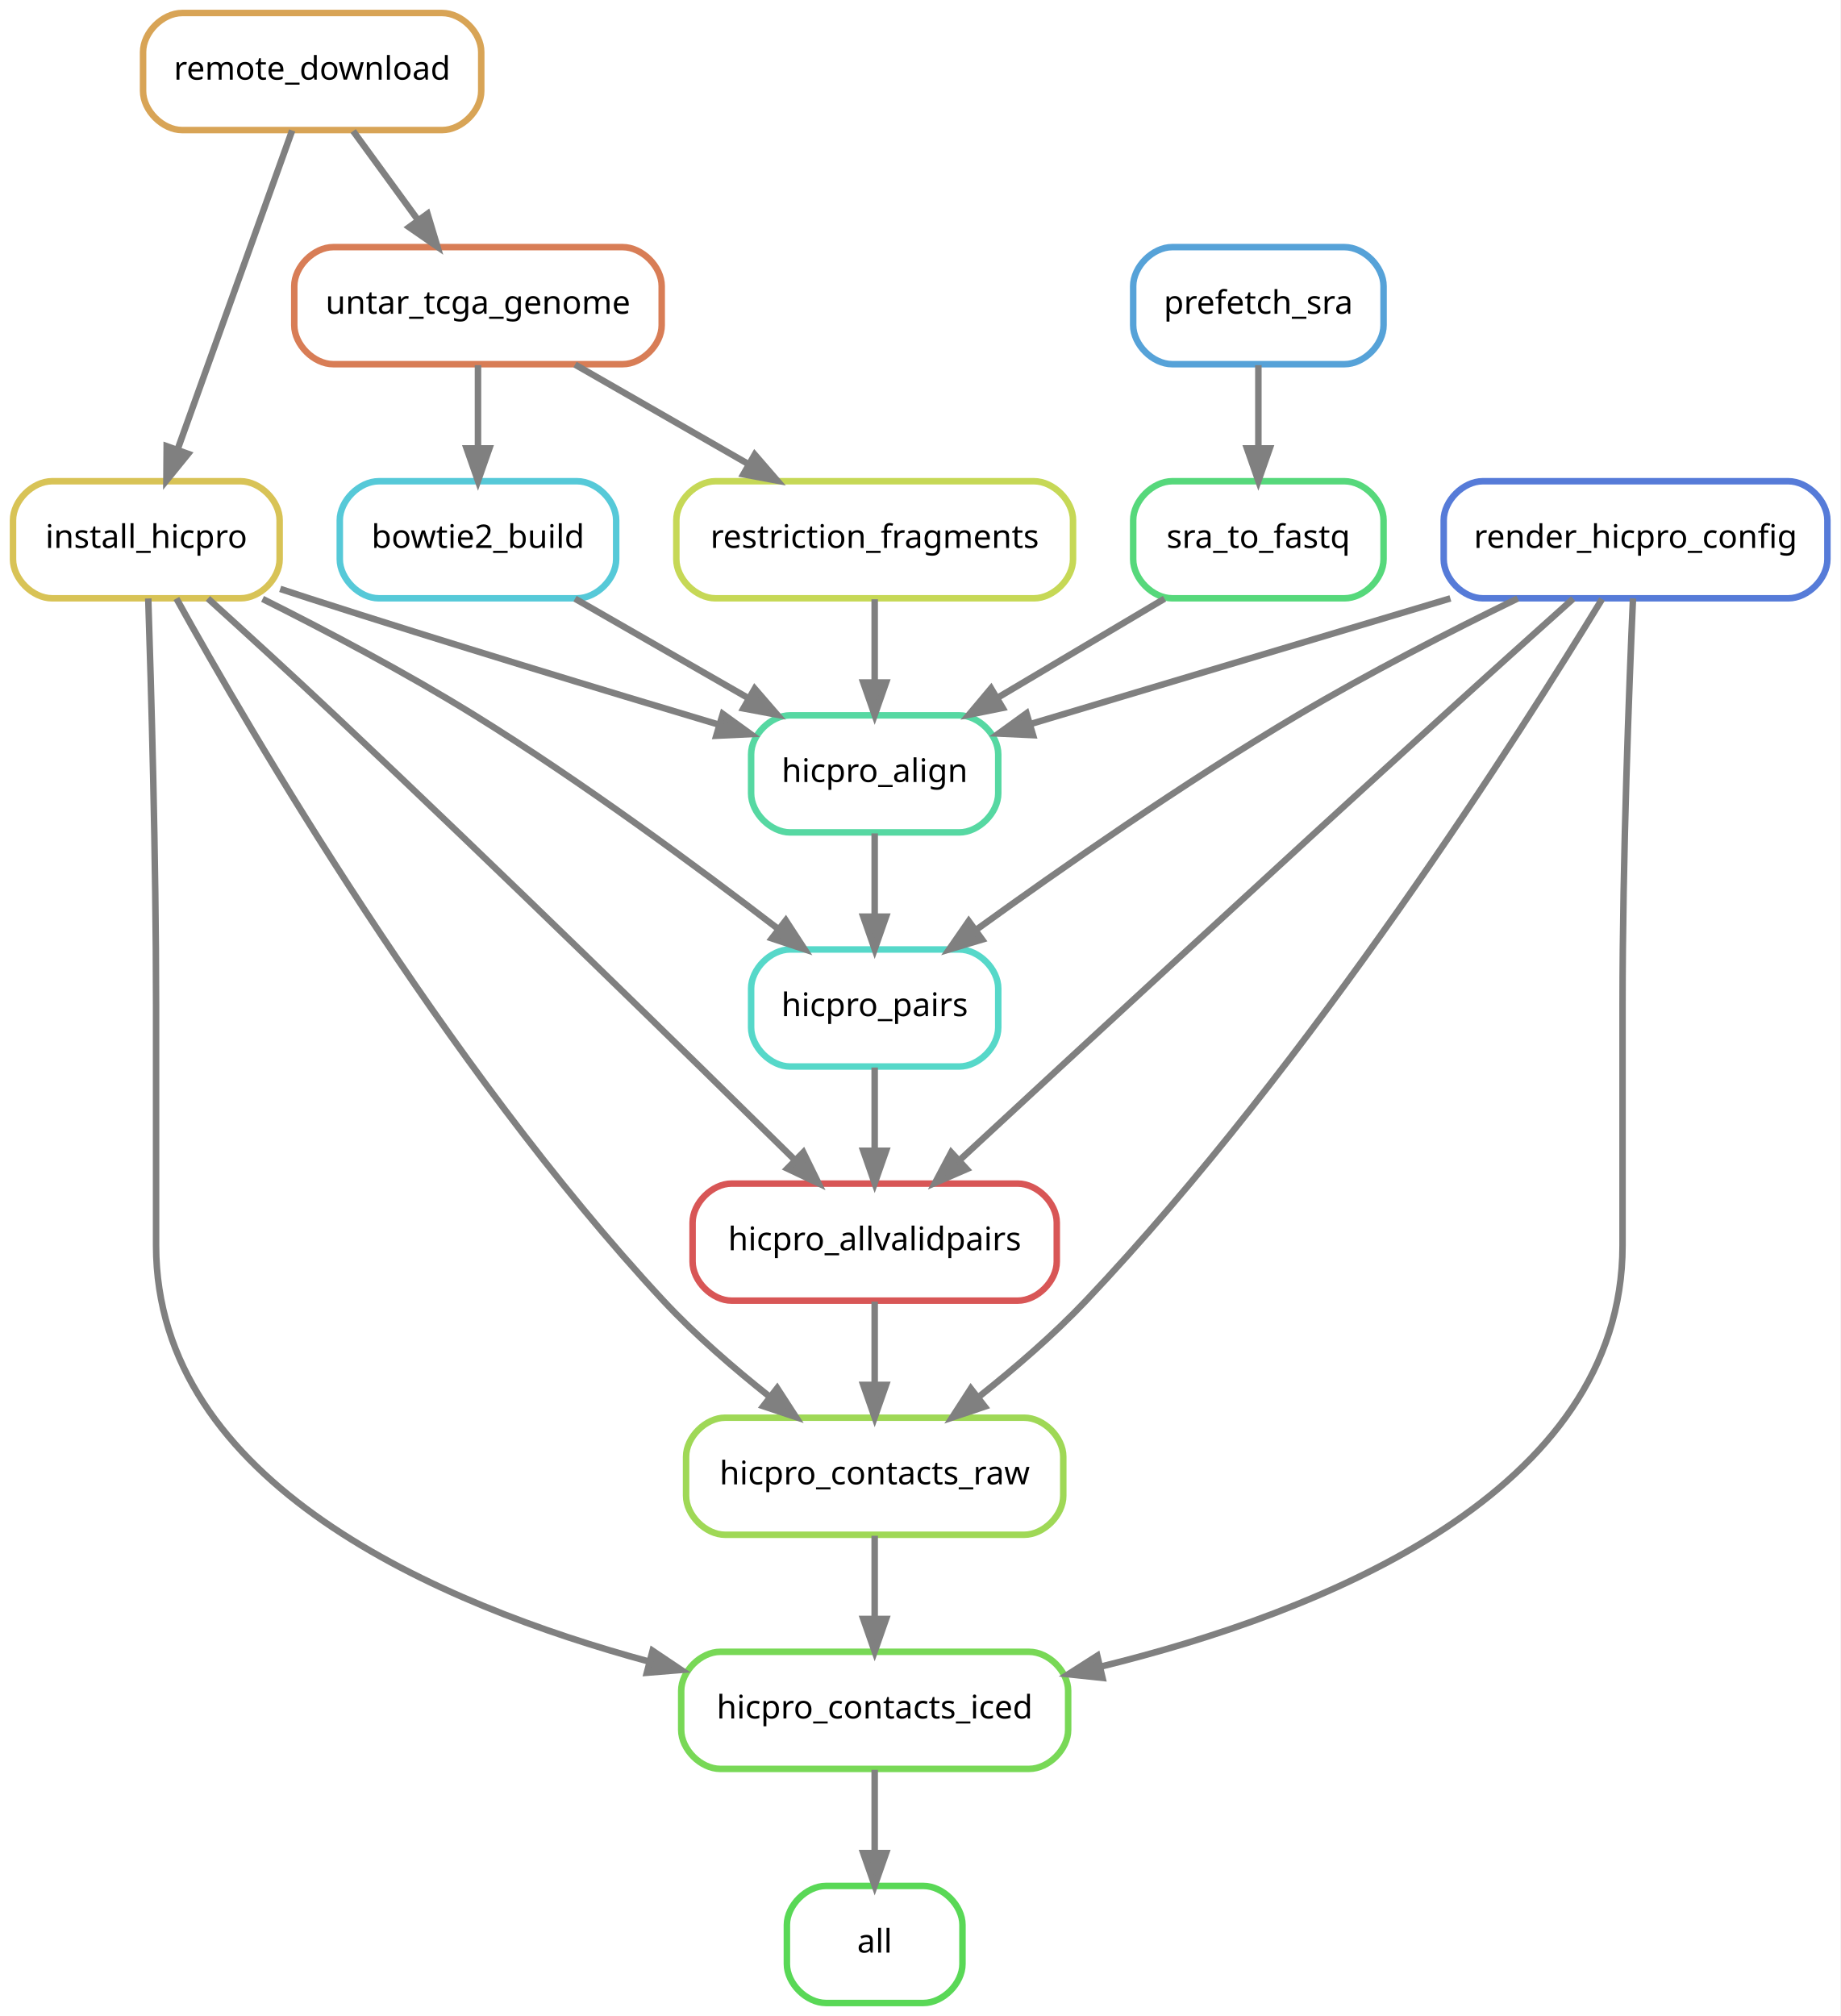
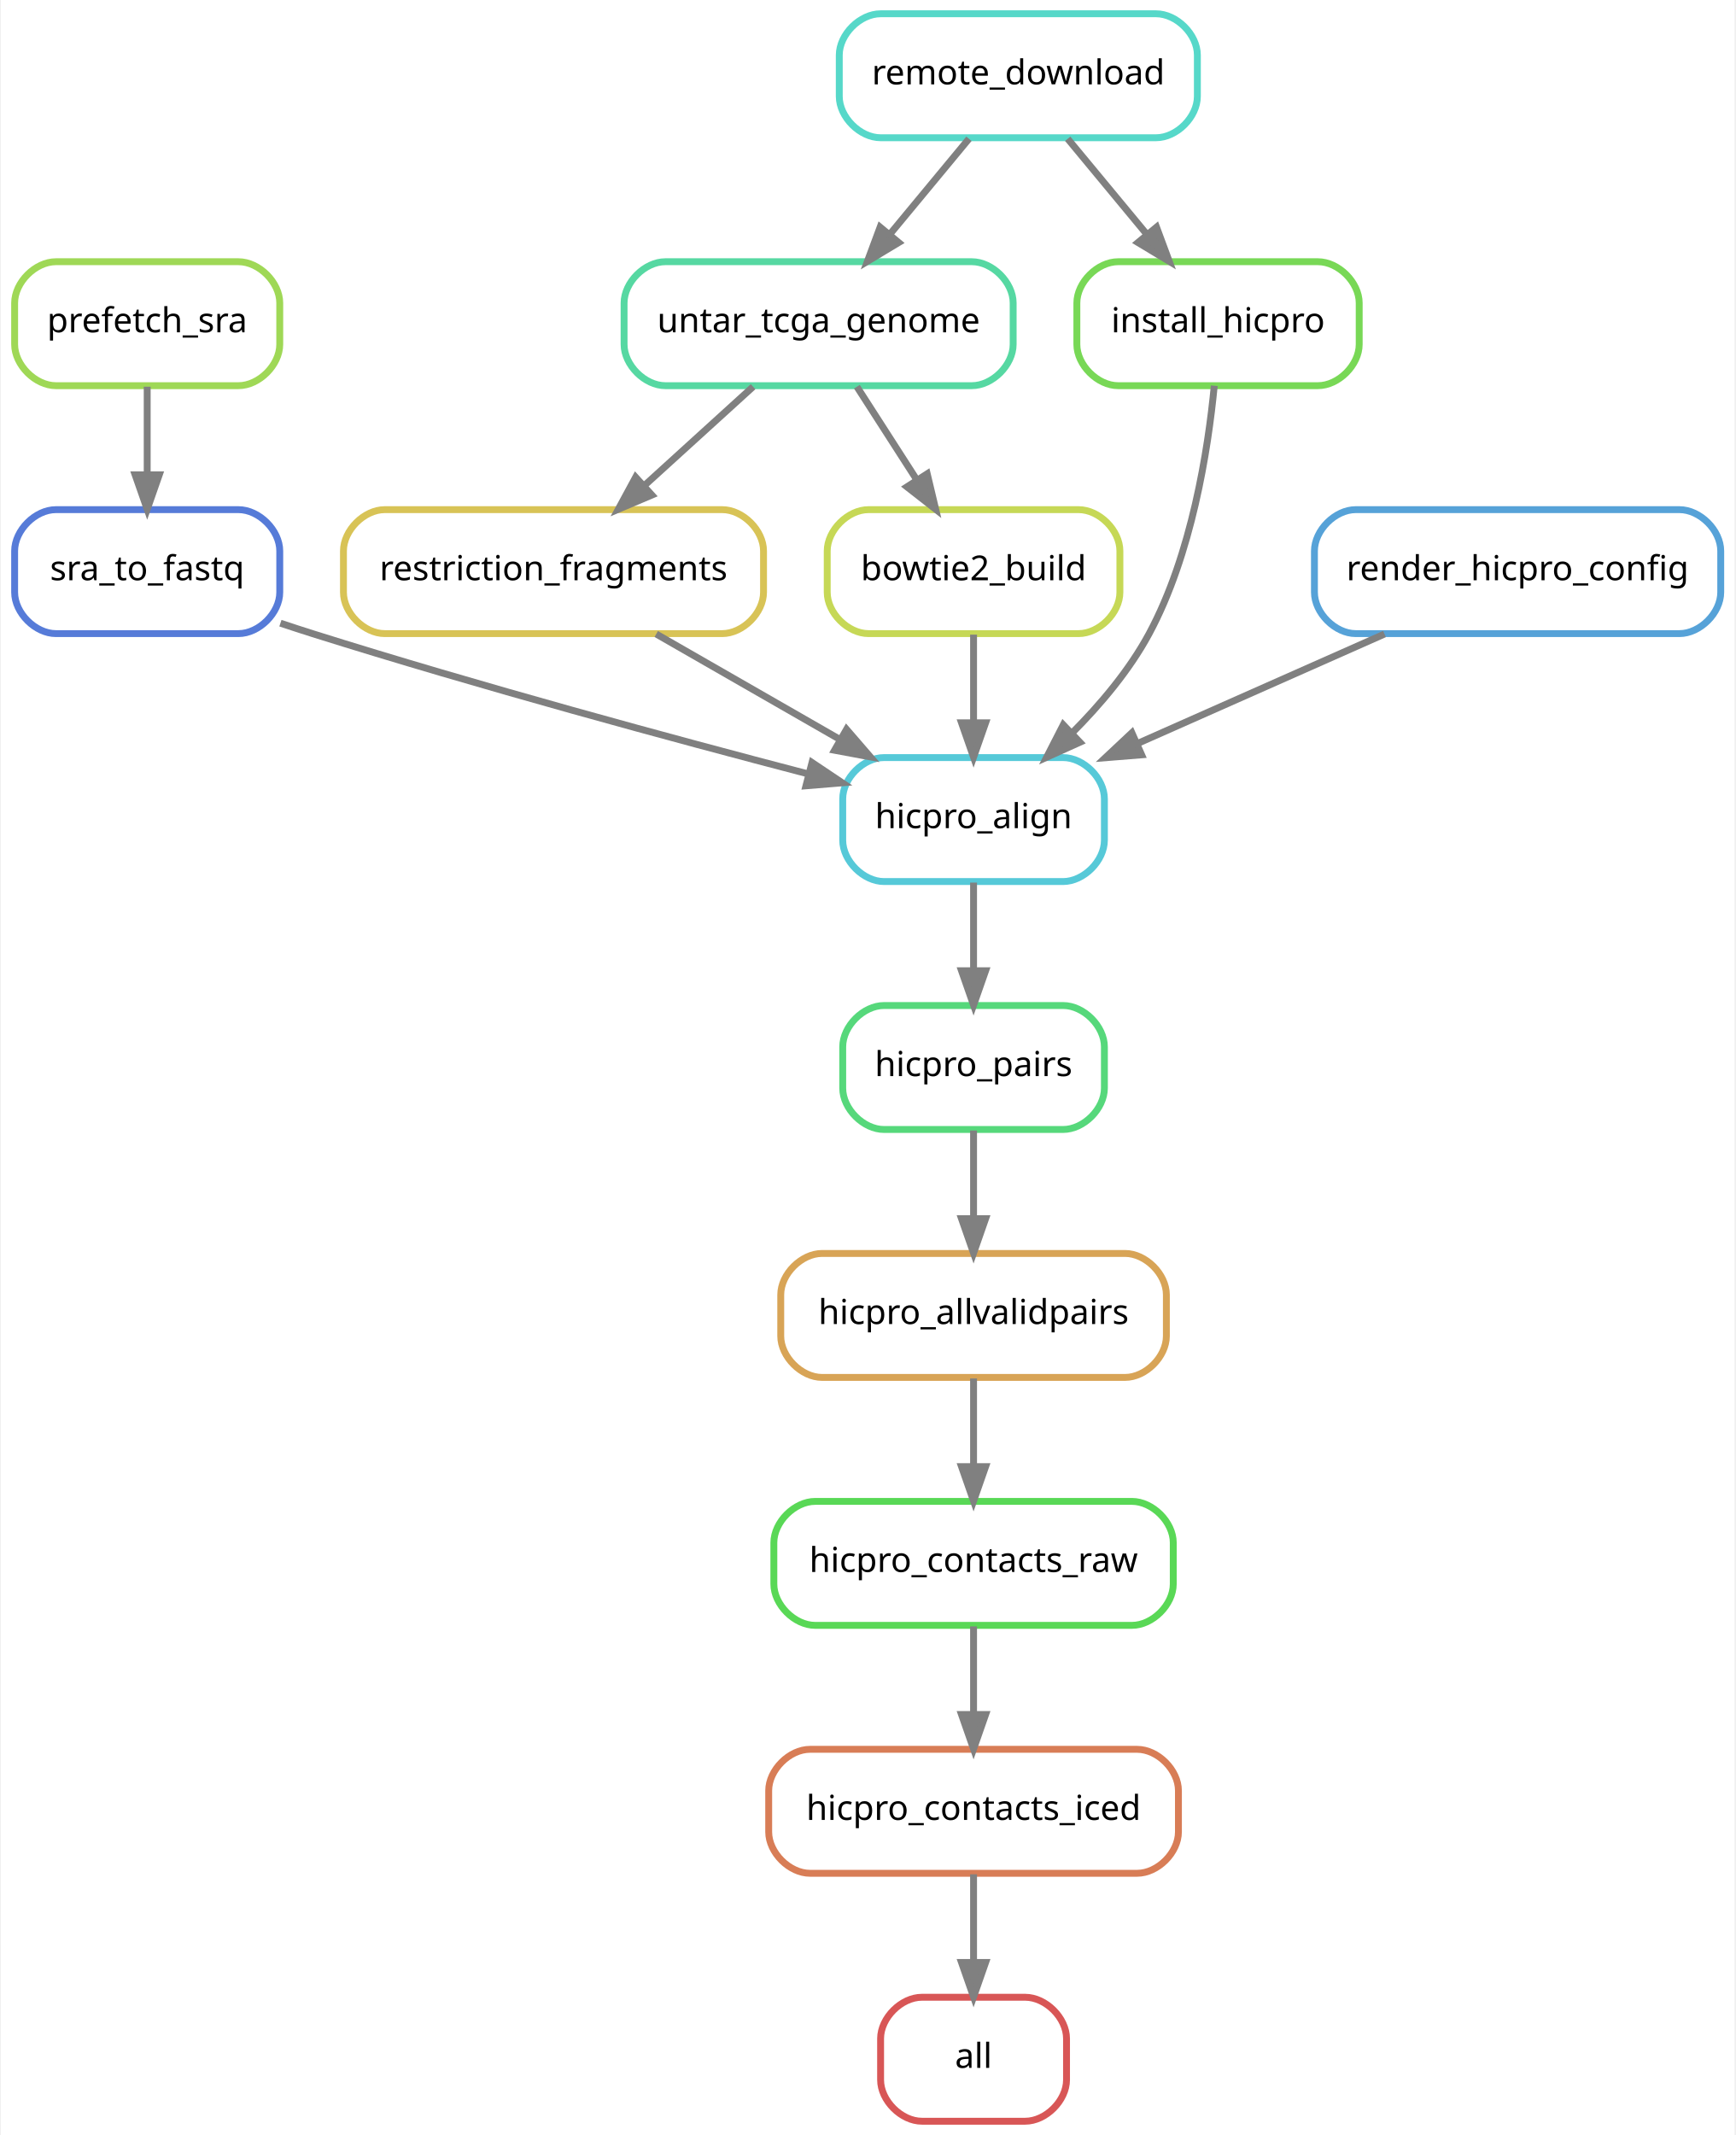
- <svg xmlns="http://www.w3.org/2000/svg" width="566pt" height="620pt" viewBox="0.00 0.00 566.00 620.00">
+ <svg xmlns="http://www.w3.org/2000/svg" width="504pt" height="620pt" viewBox="0.00 0.00 503.50 620.00">
  <g id="graph0" class="graph" transform="scale(1 1) rotate(0) translate(4 616)">
-     <polygon fill="white" stroke="transparent" points="-4,4 -4,-616 562,-616 562,4 -4,4" />
+     <polygon fill="white" stroke="transparent" points="-4,4 -4,-616 499.5,-616 499.5,4 -4,4" />
    <g id="node1" class="node">
-       <path fill="none" stroke="#59d856" stroke-width="2" d="M280,-36C280,-36 250,-36 250,-36 244,-36 238,-30 238,-24 238,-24 238,-12 238,-12 238,-6 244,0 250,0 250,0 280,0 280,0 286,0 292,-6 292,-12 292,-12 292,-24 292,-24 292,-30 286,-36 280,-36" />
-       <text text-anchor="middle" x="265" y="-15.5" font-family="sans" font-size="10.00">all</text>
+       <path fill="none" stroke="#d85656" stroke-width="2" d="M293.5,-36C293.5,-36 263.5,-36 263.5,-36 257.5,-36 251.5,-30 251.5,-24 251.5,-24 251.5,-12 251.5,-12 251.5,-6 257.5,0 263.5,0 263.5,0 293.5,0 293.5,0 299.5,0 305.5,-6 305.5,-12 305.5,-12 305.5,-24 305.5,-24 305.5,-30 299.5,-36 293.5,-36" />
+       <text text-anchor="middle" x="278.5" y="-15.5" font-family="sans" font-size="10.00">all</text>
    </g>
    <g id="node2" class="node">
-       <path fill="none" stroke="#78d856" stroke-width="2" d="M312.5,-108C312.5,-108 217.5,-108 217.5,-108 211.5,-108 205.5,-102 205.5,-96 205.5,-96 205.5,-84 205.5,-84 205.5,-78 211.5,-72 217.5,-72 217.5,-72 312.5,-72 312.5,-72 318.5,-72 324.5,-78 324.5,-84 324.5,-84 324.5,-96 324.5,-96 324.5,-102 318.5,-108 312.5,-108" />
-       <text text-anchor="middle" x="265" y="-87.5" font-family="sans" font-size="10.00">hicpro_contacts_iced</text>
+       <path fill="none" stroke="#d87d56" stroke-width="2" d="M326,-108C326,-108 231,-108 231,-108 225,-108 219,-102 219,-96 219,-96 219,-84 219,-84 219,-78 225,-72 231,-72 231,-72 326,-72 326,-72 332,-72 338,-78 338,-84 338,-84 338,-96 338,-96 338,-102 332,-108 326,-108" />
+       <text text-anchor="middle" x="278.5" y="-87.5" font-family="sans" font-size="10.00">hicpro_contacts_iced</text>
    </g>
    <g id="edge1" class="edge">
-       <path fill="none" stroke="grey" stroke-width="2" d="M265,-71.7C265,-63.98 265,-54.71 265,-46.11" />
-       <polygon fill="grey" stroke="grey" stroke-width="2" points="268.5,-46.1 265,-36.1 261.5,-46.1 268.5,-46.1" />
+       <path fill="none" stroke="grey" stroke-width="2" d="M278.5,-71.7C278.5,-63.98 278.5,-54.71 278.5,-46.11" />
+       <polygon fill="grey" stroke="grey" stroke-width="2" points="282,-46.1 278.5,-36.1 275,-46.1 282,-46.1" />
    </g>
    <g id="node3" class="node">
-       <path fill="none" stroke="#9fd856" stroke-width="2" d="M311,-180C311,-180 219,-180 219,-180 213,-180 207,-174 207,-168 207,-168 207,-156 207,-156 207,-150 213,-144 219,-144 219,-144 311,-144 311,-144 317,-144 323,-150 323,-156 323,-156 323,-168 323,-168 323,-174 317,-180 311,-180" />
-       <text text-anchor="middle" x="265" y="-159.5" font-family="sans" font-size="10.00">hicpro_contacts_raw</text>
+       <path fill="none" stroke="#59d856" stroke-width="2" d="M324.5,-180C324.5,-180 232.5,-180 232.5,-180 226.5,-180 220.5,-174 220.5,-168 220.5,-168 220.5,-156 220.5,-156 220.5,-150 226.5,-144 232.5,-144 232.5,-144 324.5,-144 324.5,-144 330.5,-144 336.5,-150 336.5,-156 336.5,-156 336.5,-168 336.5,-168 336.5,-174 330.5,-180 324.5,-180" />
+       <text text-anchor="middle" x="278.5" y="-159.5" font-family="sans" font-size="10.00">hicpro_contacts_raw</text>
+     </g>
+     <g id="edge2" class="edge">
+       <path fill="none" stroke="grey" stroke-width="2" d="M278.5,-143.7C278.5,-135.98 278.5,-126.71 278.5,-118.11" />
+       <polygon fill="grey" stroke="grey" stroke-width="2" points="282,-118.1 278.5,-108.1 275,-118.1 282,-118.1" />
+     </g>
+     <g id="node4" class="node">
+       <path fill="none" stroke="#d8a456" stroke-width="2" d="M322.5,-252C322.5,-252 234.5,-252 234.5,-252 228.5,-252 222.5,-246 222.5,-240 222.5,-240 222.5,-228 222.5,-228 222.5,-222 228.5,-216 234.5,-216 234.5,-216 322.5,-216 322.5,-216 328.5,-216 334.5,-222 334.5,-228 334.5,-228 334.5,-240 334.5,-240 334.5,-246 328.5,-252 322.5,-252" />
+       <text text-anchor="middle" x="278.5" y="-231.5" font-family="sans" font-size="10.00">hicpro_allvalidpairs</text>
    </g>
    <g id="edge3" class="edge">
-       <path fill="none" stroke="grey" stroke-width="2" d="M265,-143.7C265,-135.98 265,-126.71 265,-118.11" />
-       <polygon fill="grey" stroke="grey" stroke-width="2" points="268.5,-118.1 265,-108.1 261.5,-118.1 268.5,-118.1" />
+       <path fill="none" stroke="grey" stroke-width="2" d="M278.5,-215.7C278.5,-207.98 278.5,-198.71 278.5,-190.11" />
+       <polygon fill="grey" stroke="grey" stroke-width="2" points="282,-190.1 278.5,-180.1 275,-190.1 282,-190.1" />
    </g>
-     <g id="node4" class="node">
-       <path fill="none" stroke="#d85656" stroke-width="2" d="M309,-252C309,-252 221,-252 221,-252 215,-252 209,-246 209,-240 209,-240 209,-228 209,-228 209,-222 215,-216 221,-216 221,-216 309,-216 309,-216 315,-216 321,-222 321,-228 321,-228 321,-240 321,-240 321,-246 315,-252 309,-252" />
-       <text text-anchor="middle" x="265" y="-231.5" font-family="sans" font-size="10.00">hicpro_allvalidpairs</text>
+     <g id="node5" class="node">
+       <path fill="none" stroke="#56d87b" stroke-width="2" d="M304.5,-324C304.5,-324 252.5,-324 252.5,-324 246.5,-324 240.5,-318 240.5,-312 240.5,-312 240.5,-300 240.5,-300 240.5,-294 246.5,-288 252.5,-288 252.5,-288 304.5,-288 304.5,-288 310.5,-288 316.5,-294 316.5,-300 316.5,-300 316.5,-312 316.5,-312 316.5,-318 310.5,-324 304.5,-324" />
+       <text text-anchor="middle" x="278.5" y="-303.5" font-family="sans" font-size="10.00">hicpro_pairs</text>
+     </g>
+     <g id="edge4" class="edge">
+       <path fill="none" stroke="grey" stroke-width="2" d="M278.5,-287.7C278.5,-279.98 278.5,-270.71 278.5,-262.11" />
+       <polygon fill="grey" stroke="grey" stroke-width="2" points="282,-262.1 278.5,-252.1 275,-262.1 282,-262.1" />
+     </g>
+     <g id="node6" class="node">
+       <path fill="none" stroke="#56c9d8" stroke-width="2" d="M304.5,-396C304.5,-396 252.5,-396 252.5,-396 246.5,-396 240.5,-390 240.5,-384 240.5,-384 240.5,-372 240.5,-372 240.5,-366 246.5,-360 252.5,-360 252.5,-360 304.5,-360 304.5,-360 310.5,-360 316.5,-366 316.5,-372 316.5,-372 316.5,-384 316.5,-384 316.5,-390 310.5,-396 304.5,-396" />
+       <text text-anchor="middle" x="278.5" y="-375.5" font-family="sans" font-size="10.00">hicpro_align</text>
    </g>
    <g id="edge5" class="edge">
-       <path fill="none" stroke="grey" stroke-width="2" d="M265,-215.7C265,-207.98 265,-198.71 265,-190.11" />
-       <polygon fill="grey" stroke="grey" stroke-width="2" points="268.5,-190.1 265,-180.1 261.5,-190.1 268.5,-190.1" />
+       <path fill="none" stroke="grey" stroke-width="2" d="M278.5,-359.7C278.5,-351.98 278.5,-342.71 278.5,-334.11" />
+       <polygon fill="grey" stroke="grey" stroke-width="2" points="282,-334.1 278.5,-324.1 275,-334.1 282,-334.1" />
    </g>
-     <g id="node5" class="node">
-       <path fill="none" stroke="#56d8c9" stroke-width="2" d="M291,-324C291,-324 239,-324 239,-324 233,-324 227,-318 227,-312 227,-312 227,-300 227,-300 227,-294 233,-288 239,-288 239,-288 291,-288 291,-288 297,-288 303,-294 303,-300 303,-300 303,-312 303,-312 303,-318 297,-324 291,-324" />
-       <text text-anchor="middle" x="265" y="-303.5" font-family="sans" font-size="10.00">hicpro_pairs</text>
+     <g id="node7" class="node">
+       <path fill="none" stroke="#567bd8" stroke-width="2" d="M65,-468C65,-468 12,-468 12,-468 6,-468 0,-462 0,-456 0,-456 0,-444 0,-444 0,-438 6,-432 12,-432 12,-432 65,-432 65,-432 71,-432 77,-438 77,-444 77,-444 77,-456 77,-456 77,-462 71,-468 65,-468" />
+       <text text-anchor="middle" x="38.5" y="-447.5" font-family="sans" font-size="10.00">sra_to_fastq</text>
+     </g>
+     <g id="edge10" class="edge">
+       <path fill="none" stroke="grey" stroke-width="2" d="M77.19,-435.03C80.33,-433.98 83.46,-432.96 86.5,-432 135.1,-416.71 191.35,-401.46 230.36,-391.28" />
+       <polygon fill="grey" stroke="grey" stroke-width="2" points="231.58,-394.57 240.38,-388.67 229.82,-387.8 231.58,-394.57" />
+     </g>
+     <g id="node8" class="node">
+       <path fill="none" stroke="#9fd856" stroke-width="2" d="M65,-540C65,-540 12,-540 12,-540 6,-540 0,-534 0,-528 0,-528 0,-516 0,-516 0,-510 6,-504 12,-504 12,-504 65,-504 65,-504 71,-504 77,-510 77,-516 77,-516 77,-528 77,-528 77,-534 71,-540 65,-540" />
+       <text text-anchor="middle" x="38.5" y="-519.5" font-family="sans" font-size="10.00">prefetch_sra</text>
+     </g>
+     <g id="edge11" class="edge">
+       <path fill="none" stroke="grey" stroke-width="2" d="M38.5,-503.7C38.5,-495.98 38.5,-486.71 38.5,-478.11" />
+       <polygon fill="grey" stroke="grey" stroke-width="2" points="42,-478.1 38.5,-468.1 35,-478.1 42,-478.1" />
+     </g>
+     <g id="node9" class="node">
+       <path fill="none" stroke="#d8c356" stroke-width="2" d="M205.5,-468C205.5,-468 107.5,-468 107.5,-468 101.5,-468 95.5,-462 95.5,-456 95.5,-456 95.5,-444 95.5,-444 95.5,-438 101.5,-432 107.5,-432 107.5,-432 205.5,-432 205.5,-432 211.5,-432 217.5,-438 217.5,-444 217.5,-444 217.5,-456 217.5,-456 217.5,-462 211.5,-468 205.5,-468" />
+       <text text-anchor="middle" x="156.5" y="-447.5" font-family="sans" font-size="10.00">restriction_fragments</text>
+     </g>
+     <g id="edge6" class="edge">
+       <path fill="none" stroke="grey" stroke-width="2" d="M186.34,-431.88C202.44,-422.64 222.5,-411.13 239.79,-401.21" />
+       <polygon fill="grey" stroke="grey" stroke-width="2" points="241.61,-404.2 248.54,-396.19 238.13,-398.13 241.61,-404.2" />
+     </g>
+     <g id="node10" class="node">
+       <path fill="none" stroke="#56d8a2" stroke-width="2" d="M278,-540C278,-540 189,-540 189,-540 183,-540 177,-534 177,-528 177,-528 177,-516 177,-516 177,-510 183,-504 189,-504 189,-504 278,-504 278,-504 284,-504 290,-510 290,-516 290,-516 290,-528 290,-528 290,-534 284,-540 278,-540" />
+       <text text-anchor="middle" x="233.5" y="-519.5" font-family="sans" font-size="10.00">untar_tcga_genome</text>
+     </g>
+     <g id="edge12" class="edge">
+       <path fill="none" stroke="grey" stroke-width="2" d="M214.47,-503.7C204.96,-495.05 193.29,-484.45 182.93,-475.03" />
+       <polygon fill="grey" stroke="grey" stroke-width="2" points="185.07,-472.24 175.31,-468.1 180.36,-477.42 185.07,-472.24" />
+     </g>
+     <g id="node12" class="node">
+       <path fill="none" stroke="#c6d856" stroke-width="2" d="M309,-468C309,-468 248,-468 248,-468 242,-468 236,-462 236,-456 236,-456 236,-444 236,-444 236,-438 242,-432 248,-432 248,-432 309,-432 309,-432 315,-432 321,-438 321,-444 321,-444 321,-456 321,-456 321,-462 315,-468 309,-468" />
+       <text text-anchor="middle" x="278.5" y="-447.5" font-family="sans" font-size="10.00">bowtie2_build</text>
+     </g>
+     <g id="edge14" class="edge">
+       <path fill="none" stroke="grey" stroke-width="2" d="M244.62,-503.7C249.86,-495.56 256.2,-485.69 261.98,-476.7" />
+       <polygon fill="grey" stroke="grey" stroke-width="2" points="265.04,-478.41 267.5,-468.1 259.15,-474.62 265.04,-478.41" />
+     </g>
+     <g id="node11" class="node">
+       <path fill="none" stroke="#56d8c9" stroke-width="2" d="M331.5,-612C331.5,-612 251.5,-612 251.5,-612 245.5,-612 239.5,-606 239.5,-600 239.5,-600 239.5,-588 239.5,-588 239.5,-582 245.5,-576 251.5,-576 251.5,-576 331.5,-576 331.5,-576 337.5,-576 343.5,-582 343.5,-588 343.5,-588 343.5,-600 343.5,-600 343.5,-606 337.5,-612 331.5,-612" />
+       <text text-anchor="middle" x="291.5" y="-591.5" font-family="sans" font-size="10.00">remote_download</text>
+     </g>
+     <g id="edge13" class="edge">
+       <path fill="none" stroke="grey" stroke-width="2" d="M277.16,-575.7C270.21,-567.3 261.73,-557.07 254.1,-547.86" />
+       <polygon fill="grey" stroke="grey" stroke-width="2" points="256.75,-545.57 247.67,-540.1 251.36,-550.04 256.75,-545.57" />
+     </g>
+     <g id="node13" class="node">
+       <path fill="none" stroke="#78d856" stroke-width="2" d="M378.5,-540C378.5,-540 320.5,-540 320.5,-540 314.5,-540 308.5,-534 308.5,-528 308.5,-528 308.5,-516 308.5,-516 308.5,-510 314.5,-504 320.5,-504 320.5,-504 378.5,-504 378.5,-504 384.5,-504 390.5,-510 390.5,-516 390.5,-516 390.5,-528 390.5,-528 390.5,-534 384.5,-540 378.5,-540" />
+       <text text-anchor="middle" x="349.5" y="-519.5" font-family="sans" font-size="10.00">install_hicpro</text>
+     </g>
+     <g id="edge15" class="edge">
+       <path fill="none" stroke="grey" stroke-width="2" d="M305.84,-575.7C312.79,-567.3 321.27,-557.07 328.9,-547.86" />
+       <polygon fill="grey" stroke="grey" stroke-width="2" points="331.64,-550.04 335.33,-540.1 326.25,-545.57 331.64,-550.04" />
+     </g>
+     <g id="edge7" class="edge">
+       <path fill="none" stroke="grey" stroke-width="2" d="M278.5,-431.7C278.5,-423.98 278.5,-414.71 278.5,-406.11" />
+       <polygon fill="grey" stroke="grey" stroke-width="2" points="282,-406.1 278.5,-396.1 275,-406.1 282,-406.1" />
    </g>
    <g id="edge8" class="edge">
-       <path fill="none" stroke="grey" stroke-width="2" d="M265,-287.7C265,-279.98 265,-270.71 265,-262.11" />
-       <polygon fill="grey" stroke="grey" stroke-width="2" points="268.5,-262.1 265,-252.1 261.5,-262.1 268.5,-262.1" />
+       <path fill="none" stroke="grey" stroke-width="2" d="M348.41,-503.98C346.61,-485.33 341.88,-455.01 329.5,-432 323.79,-421.39 315.36,-411.4 306.99,-403.02" />
+       <polygon fill="grey" stroke="grey" stroke-width="2" points="309.38,-400.45 299.72,-396.09 304.55,-405.52 309.38,-400.45" />
    </g>
-     <g id="node6" class="node">
-       <path fill="none" stroke="#56d8a2" stroke-width="2" d="M291,-396C291,-396 239,-396 239,-396 233,-396 227,-390 227,-384 227,-384 227,-372 227,-372 227,-366 233,-360 239,-360 239,-360 291,-360 291,-360 297,-360 303,-366 303,-372 303,-372 303,-384 303,-384 303,-390 297,-396 291,-396" />
-       <text text-anchor="middle" x="265" y="-375.5" font-family="sans" font-size="10.00">hicpro_align</text>
-     </g>
-     <g id="edge12" class="edge">
-       <path fill="none" stroke="grey" stroke-width="2" d="M265,-359.7C265,-351.98 265,-342.71 265,-334.11" />
-       <polygon fill="grey" stroke="grey" stroke-width="2" points="268.5,-334.1 265,-324.1 261.5,-334.1 268.5,-334.1" />
-     </g>
-     <g id="node7" class="node">
-       <path fill="none" stroke="#56d87b" stroke-width="2" d="M409.5,-468C409.5,-468 356.5,-468 356.5,-468 350.5,-468 344.5,-462 344.5,-456 344.5,-456 344.5,-444 344.5,-444 344.5,-438 350.5,-432 356.5,-432 356.5,-432 409.5,-432 409.5,-432 415.5,-432 421.5,-438 421.5,-444 421.5,-444 421.5,-456 421.5,-456 421.5,-462 415.5,-468 409.5,-468" />
-       <text text-anchor="middle" x="383" y="-447.5" font-family="sans" font-size="10.00">sra_to_fastq</text>
-     </g>
-     <g id="edge16" class="edge">
-       <path fill="none" stroke="grey" stroke-width="2" d="M354.13,-431.88C338.71,-422.72 319.52,-411.34 302.9,-401.48" />
-       <polygon fill="grey" stroke="grey" stroke-width="2" points="304.36,-398.28 293.98,-396.19 300.79,-404.3 304.36,-398.28" />
-     </g>
-     <g id="node8" class="node">
-       <path fill="none" stroke="#56a2d8" stroke-width="2" d="M409.5,-540C409.5,-540 356.5,-540 356.5,-540 350.5,-540 344.5,-534 344.5,-528 344.5,-528 344.5,-516 344.5,-516 344.5,-510 350.5,-504 356.5,-504 356.5,-504 409.5,-504 409.5,-504 415.5,-504 421.5,-510 421.5,-516 421.5,-516 421.5,-528 421.5,-528 421.5,-534 415.5,-540 409.5,-540" />
-       <text text-anchor="middle" x="383" y="-519.5" font-family="sans" font-size="10.00">prefetch_sra</text>
-     </g>
-     <g id="edge19" class="edge">
-       <path fill="none" stroke="grey" stroke-width="2" d="M383,-503.7C383,-495.98 383,-486.71 383,-478.11" />
-       <polygon fill="grey" stroke="grey" stroke-width="2" points="386.5,-478.1 383,-468.1 379.5,-478.1 386.5,-478.1" />
-     </g>
-     <g id="node9" class="node">
-       <path fill="none" stroke="#c6d856" stroke-width="2" d="M314,-468C314,-468 216,-468 216,-468 210,-468 204,-462 204,-456 204,-456 204,-444 204,-444 204,-438 210,-432 216,-432 216,-432 314,-432 314,-432 320,-432 326,-438 326,-444 326,-444 326,-456 326,-456 326,-462 320,-468 314,-468" />
-       <text text-anchor="middle" x="265" y="-447.5" font-family="sans" font-size="10.00">restriction_fragments</text>
-     </g>
-     <g id="edge15" class="edge">
-       <path fill="none" stroke="grey" stroke-width="2" d="M265,-431.7C265,-423.98 265,-414.71 265,-406.11" />
-       <polygon fill="grey" stroke="grey" stroke-width="2" points="268.5,-406.1 265,-396.1 261.5,-406.1 268.5,-406.1" />
-     </g>
-     <g id="node10" class="node">
-       <path fill="none" stroke="#d87d56" stroke-width="2" d="M187.5,-540C187.5,-540 98.5,-540 98.5,-540 92.5,-540 86.5,-534 86.5,-528 86.5,-528 86.5,-516 86.5,-516 86.5,-510 92.5,-504 98.5,-504 98.5,-504 187.5,-504 187.5,-504 193.5,-504 199.5,-510 199.5,-516 199.5,-516 199.5,-528 199.5,-528 199.5,-534 193.5,-540 187.5,-540" />
-       <text text-anchor="middle" x="143" y="-519.5" font-family="sans" font-size="10.00">untar_tcga_genome</text>
-     </g>
-     <g id="edge20" class="edge">
-       <path fill="none" stroke="grey" stroke-width="2" d="M172.84,-503.88C188.94,-494.64 209,-483.13 226.29,-473.21" />
-       <polygon fill="grey" stroke="grey" stroke-width="2" points="228.11,-476.2 235.04,-468.19 224.63,-470.13 228.11,-476.2" />
-     </g>
-     <g id="node12" class="node">
-       <path fill="none" stroke="#56c9d8" stroke-width="2" d="M173.5,-468C173.5,-468 112.5,-468 112.5,-468 106.5,-468 100.5,-462 100.5,-456 100.5,-456 100.5,-444 100.5,-444 100.5,-438 106.5,-432 112.5,-432 112.5,-432 173.5,-432 173.5,-432 179.5,-432 185.5,-438 185.5,-444 185.5,-444 185.5,-456 185.5,-456 185.5,-462 179.5,-468 173.5,-468" />
-       <text text-anchor="middle" x="143" y="-447.5" font-family="sans" font-size="10.00">bowtie2_build</text>
-     </g>
-     <g id="edge22" class="edge">
-       <path fill="none" stroke="grey" stroke-width="2" d="M143,-503.7C143,-495.98 143,-486.71 143,-478.11" />
-       <polygon fill="grey" stroke="grey" stroke-width="2" points="146.5,-478.1 143,-468.1 139.5,-478.1 146.5,-478.1" />
-     </g>
-     <g id="node11" class="node">
-       <path fill="none" stroke="#d8a456" stroke-width="2" d="M132,-612C132,-612 52,-612 52,-612 46,-612 40,-606 40,-600 40,-600 40,-588 40,-588 40,-582 46,-576 52,-576 52,-576 132,-576 132,-576 138,-576 144,-582 144,-588 144,-588 144,-600 144,-600 144,-606 138,-612 132,-612" />
-       <text text-anchor="middle" x="92" y="-591.5" font-family="sans" font-size="10.00">remote_download</text>
-     </g>
-     <g id="edge21" class="edge">
-       <path fill="none" stroke="grey" stroke-width="2" d="M104.61,-575.7C110.6,-567.47 117.88,-557.48 124.48,-548.42" />
-       <polygon fill="grey" stroke="grey" stroke-width="2" points="127.48,-550.25 130.54,-540.1 121.82,-546.13 127.48,-550.25" />
-     </g>
-     <g id="node13" class="node">
-       <path fill="none" stroke="#d8c356" stroke-width="2" d="M70,-468C70,-468 12,-468 12,-468 6,-468 0,-462 0,-456 0,-456 0,-444 0,-444 0,-438 6,-432 12,-432 12,-432 70,-432 70,-432 76,-432 82,-438 82,-444 82,-444 82,-456 82,-456 82,-462 76,-468 70,-468" />
-       <text text-anchor="middle" x="41" y="-447.5" font-family="sans" font-size="10.00">install_hicpro</text>
-     </g>
-     <g id="edge23" class="edge">
-       <path fill="none" stroke="grey" stroke-width="2" d="M85.85,-575.87C77.08,-551.46 60.91,-506.43 50.57,-477.64" />
-       <polygon fill="grey" stroke="grey" stroke-width="2" points="53.85,-476.42 47.17,-468.19 47.26,-478.78 53.85,-476.42" />
-     </g>
-     <g id="edge17" class="edge">
-       <path fill="none" stroke="grey" stroke-width="2" d="M172.84,-431.88C188.94,-422.64 209,-411.13 226.29,-401.21" />
-       <polygon fill="grey" stroke="grey" stroke-width="2" points="228.11,-404.2 235.04,-396.19 224.63,-398.13 228.11,-404.2" />
-     </g>
-     <g id="edge2" class="edge">
-       <path fill="none" stroke="grey" stroke-width="2" d="M41.59,-431.95C42.47,-405.3 44,-352.12 44,-307 44,-307 44,-307 44,-233 44,-159.8 130.88,-122.57 195.69,-104.98" />
-       <polygon fill="grey" stroke="grey" stroke-width="2" points="196.69,-108.33 205.49,-102.42 194.93,-101.56 196.69,-108.33" />
-     </g>
-     <g id="edge6" class="edge">
-       <path fill="none" stroke="grey" stroke-width="2" d="M50.25,-431.94C72.58,-391.63 132.63,-288.44 200,-216 209.8,-205.46 221.72,-195.17 232.66,-186.49" />
-       <polygon fill="grey" stroke="grey" stroke-width="2" points="235.02,-189.09 240.78,-180.2 230.74,-183.55 235.02,-189.09" />
+     <g id="node14" class="node">
+       <path fill="none" stroke="#56a2d8" stroke-width="2" d="M483.5,-468C483.5,-468 389.5,-468 389.5,-468 383.5,-468 377.5,-462 377.5,-456 377.5,-456 377.5,-444 377.5,-444 377.5,-438 383.5,-432 389.5,-432 389.5,-432 483.5,-432 483.5,-432 489.5,-432 495.5,-438 495.5,-444 495.5,-444 495.5,-456 495.5,-456 495.5,-462 489.5,-468 483.5,-468" />
+       <text text-anchor="middle" x="436.5" y="-447.5" font-family="sans" font-size="10.00">render_hicpro_config</text>
    </g>
    <g id="edge9" class="edge">
-       <path fill="none" stroke="grey" stroke-width="2" d="M59.94,-431.95C71.33,-421.63 86.09,-408.16 99,-396 149.88,-348.1 208.3,-290.92 240.5,-259.21" />
-       <polygon fill="grey" stroke="grey" stroke-width="2" points="243.05,-261.61 247.72,-252.09 238.14,-256.62 243.05,-261.61" />
-     </g>
-     <g id="edge11" class="edge">
-       <path fill="none" stroke="grey" stroke-width="2" d="M76.75,-431.81C96.39,-421.98 120.96,-409.04 142,-396 175.07,-375.51 210.89,-349.06 235.3,-330.34" />
-       <polygon fill="grey" stroke="grey" stroke-width="2" points="237.66,-332.94 243.44,-324.06 233.38,-327.4 237.66,-332.94" />
-     </g>
-     <g id="edge14" class="edge">
-       <path fill="none" stroke="grey" stroke-width="2" d="M82.17,-434.89C85.15,-433.9 88.12,-432.93 91,-432 133.4,-418.34 181.91,-403.64 216.92,-393.19" />
-       <polygon fill="grey" stroke="grey" stroke-width="2" points="218.29,-396.44 226.87,-390.23 216.29,-389.73 218.29,-396.44" />
-     </g>
-     <g id="node14" class="node">
-       <path fill="none" stroke="#567bd8" stroke-width="2" d="M546,-468C546,-468 452,-468 452,-468 446,-468 440,-462 440,-456 440,-456 440,-444 440,-444 440,-438 446,-432 452,-432 452,-432 546,-432 546,-432 552,-432 558,-438 558,-444 558,-444 558,-456 558,-456 558,-462 552,-468 546,-468" />
-       <text text-anchor="middle" x="499" y="-447.5" font-family="sans" font-size="10.00">render_hicpro_config</text>
-     </g>
-     <g id="edge4" class="edge">
-       <path fill="none" stroke="grey" stroke-width="2" d="M498.21,-431.96C497.04,-405.3 495,-352.13 495,-307 495,-307 495,-307 495,-233 495,-156.63 402.05,-119.97 334.32,-103.4" />
-       <polygon fill="grey" stroke="grey" stroke-width="2" points="335.07,-99.98 324.53,-101.1 333.46,-106.79 335.07,-99.98" />
-     </g>
-     <g id="edge7" class="edge">
-       <path fill="none" stroke="grey" stroke-width="2" d="M488.7,-431.75C464.19,-391.48 399.25,-289.1 330,-216 320.03,-205.47 307.97,-195.11 296.97,-186.38" />
-       <polygon fill="grey" stroke="grey" stroke-width="2" points="298.85,-183.42 288.81,-180.05 294.56,-188.95 298.85,-183.42" />
-     </g>
-     <g id="edge10" class="edge">
-       <path fill="none" stroke="grey" stroke-width="2" d="M479.82,-431.87C468.25,-421.52 453.24,-408.04 440,-396 386.97,-347.79 325.4,-290.94 291.25,-259.33" />
-       <polygon fill="grey" stroke="grey" stroke-width="2" points="293.3,-256.45 283.58,-252.23 288.54,-261.59 293.3,-256.45" />
-     </g>
-     <g id="edge13" class="edge">
-       <path fill="none" stroke="grey" stroke-width="2" d="M462.77,-431.96C442.49,-422.08 416.96,-409.04 395,-396 360.14,-375.3 322.06,-348.73 296.18,-330.03" />
-       <polygon fill="grey" stroke="grey" stroke-width="2" points="298.04,-327.05 287.89,-324.01 293.92,-332.72 298.04,-327.05" />
-     </g>
-     <g id="edge18" class="edge">
-       <path fill="none" stroke="grey" stroke-width="2" d="M442.06,-431.97C402.44,-420.11 350.22,-404.49 312.78,-393.29" />
-       <polygon fill="grey" stroke="grey" stroke-width="2" points="313.7,-389.91 303.11,-390.4 311.69,-396.62 313.7,-389.91" />
+       <path fill="none" stroke="grey" stroke-width="2" d="M397.85,-431.88C376.17,-422.27 348.95,-410.21 325.98,-400.03" />
+       <polygon fill="grey" stroke="grey" stroke-width="2" points="327.31,-396.8 316.75,-395.95 324.48,-403.2 327.31,-396.8" />
    </g>
  </g>
</svg>
